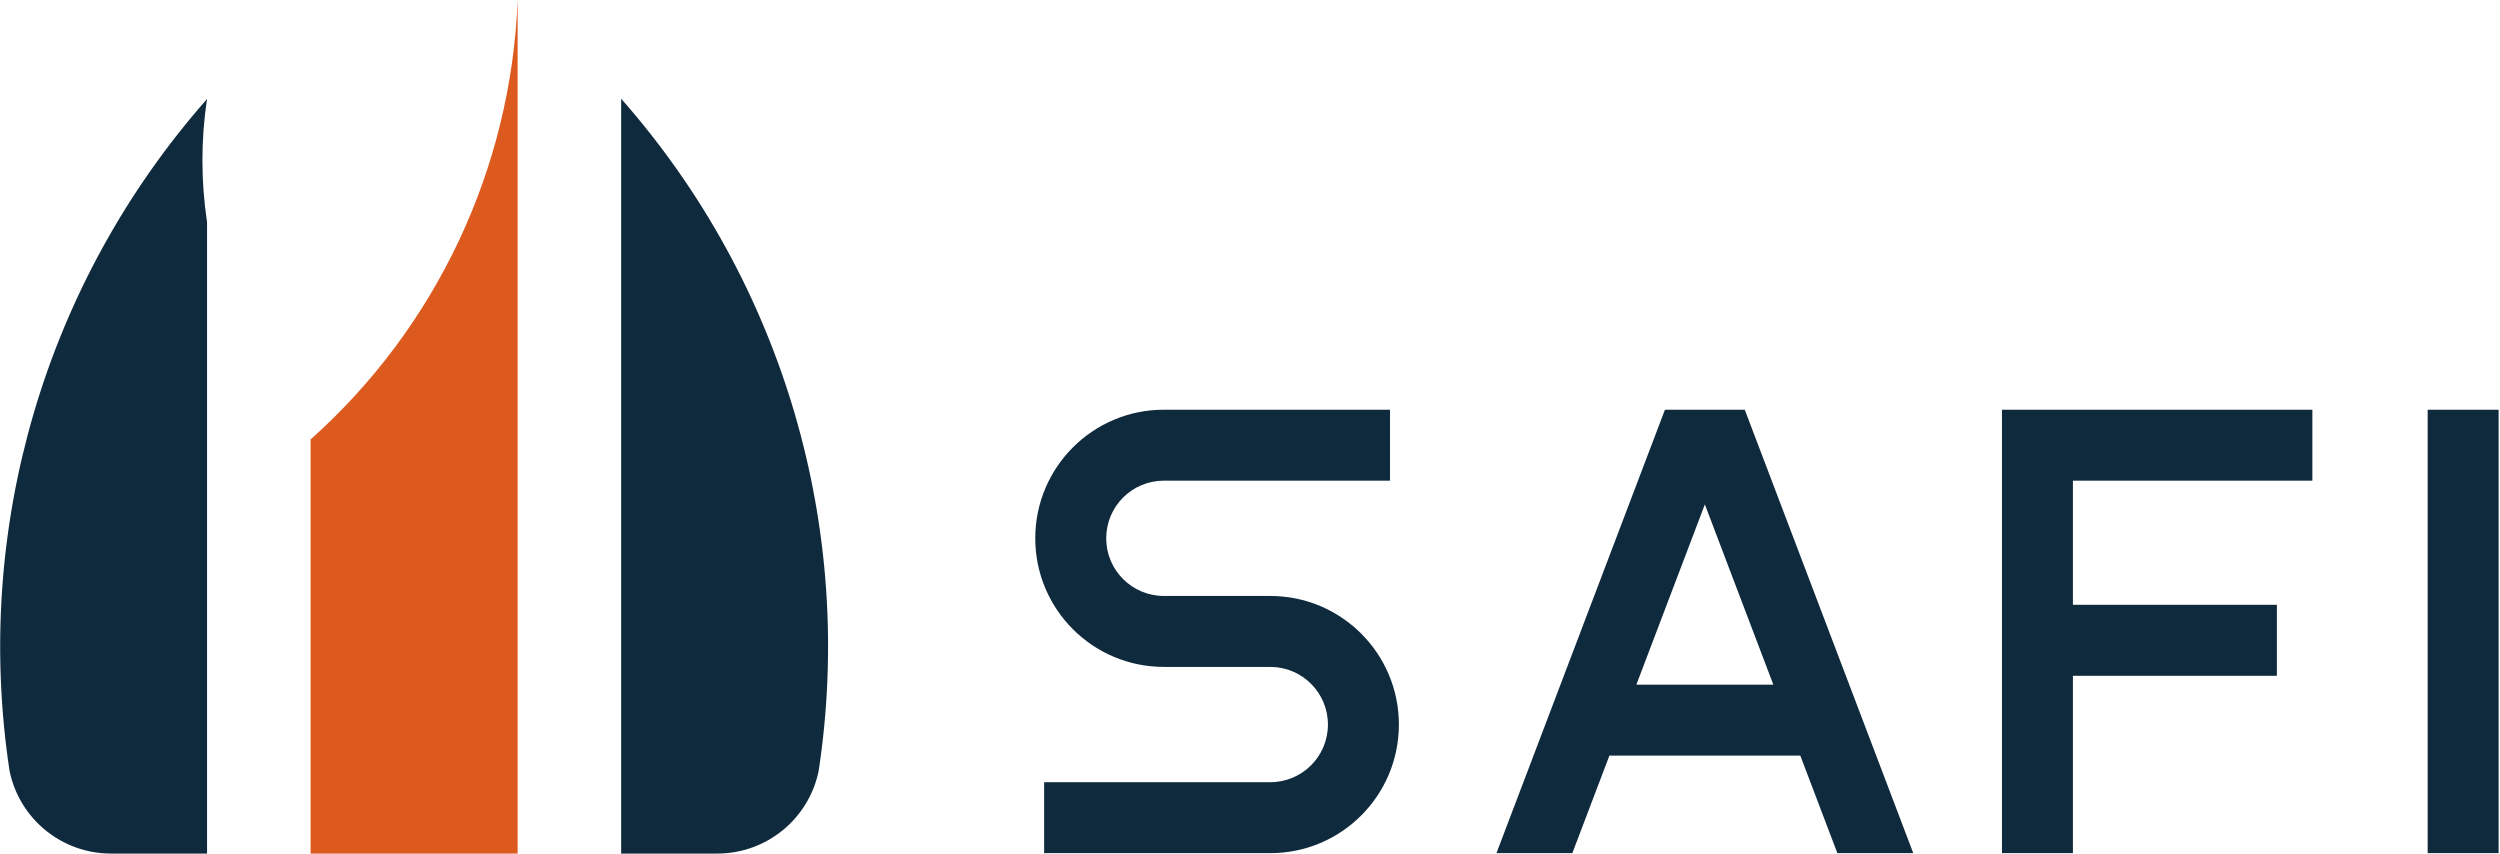
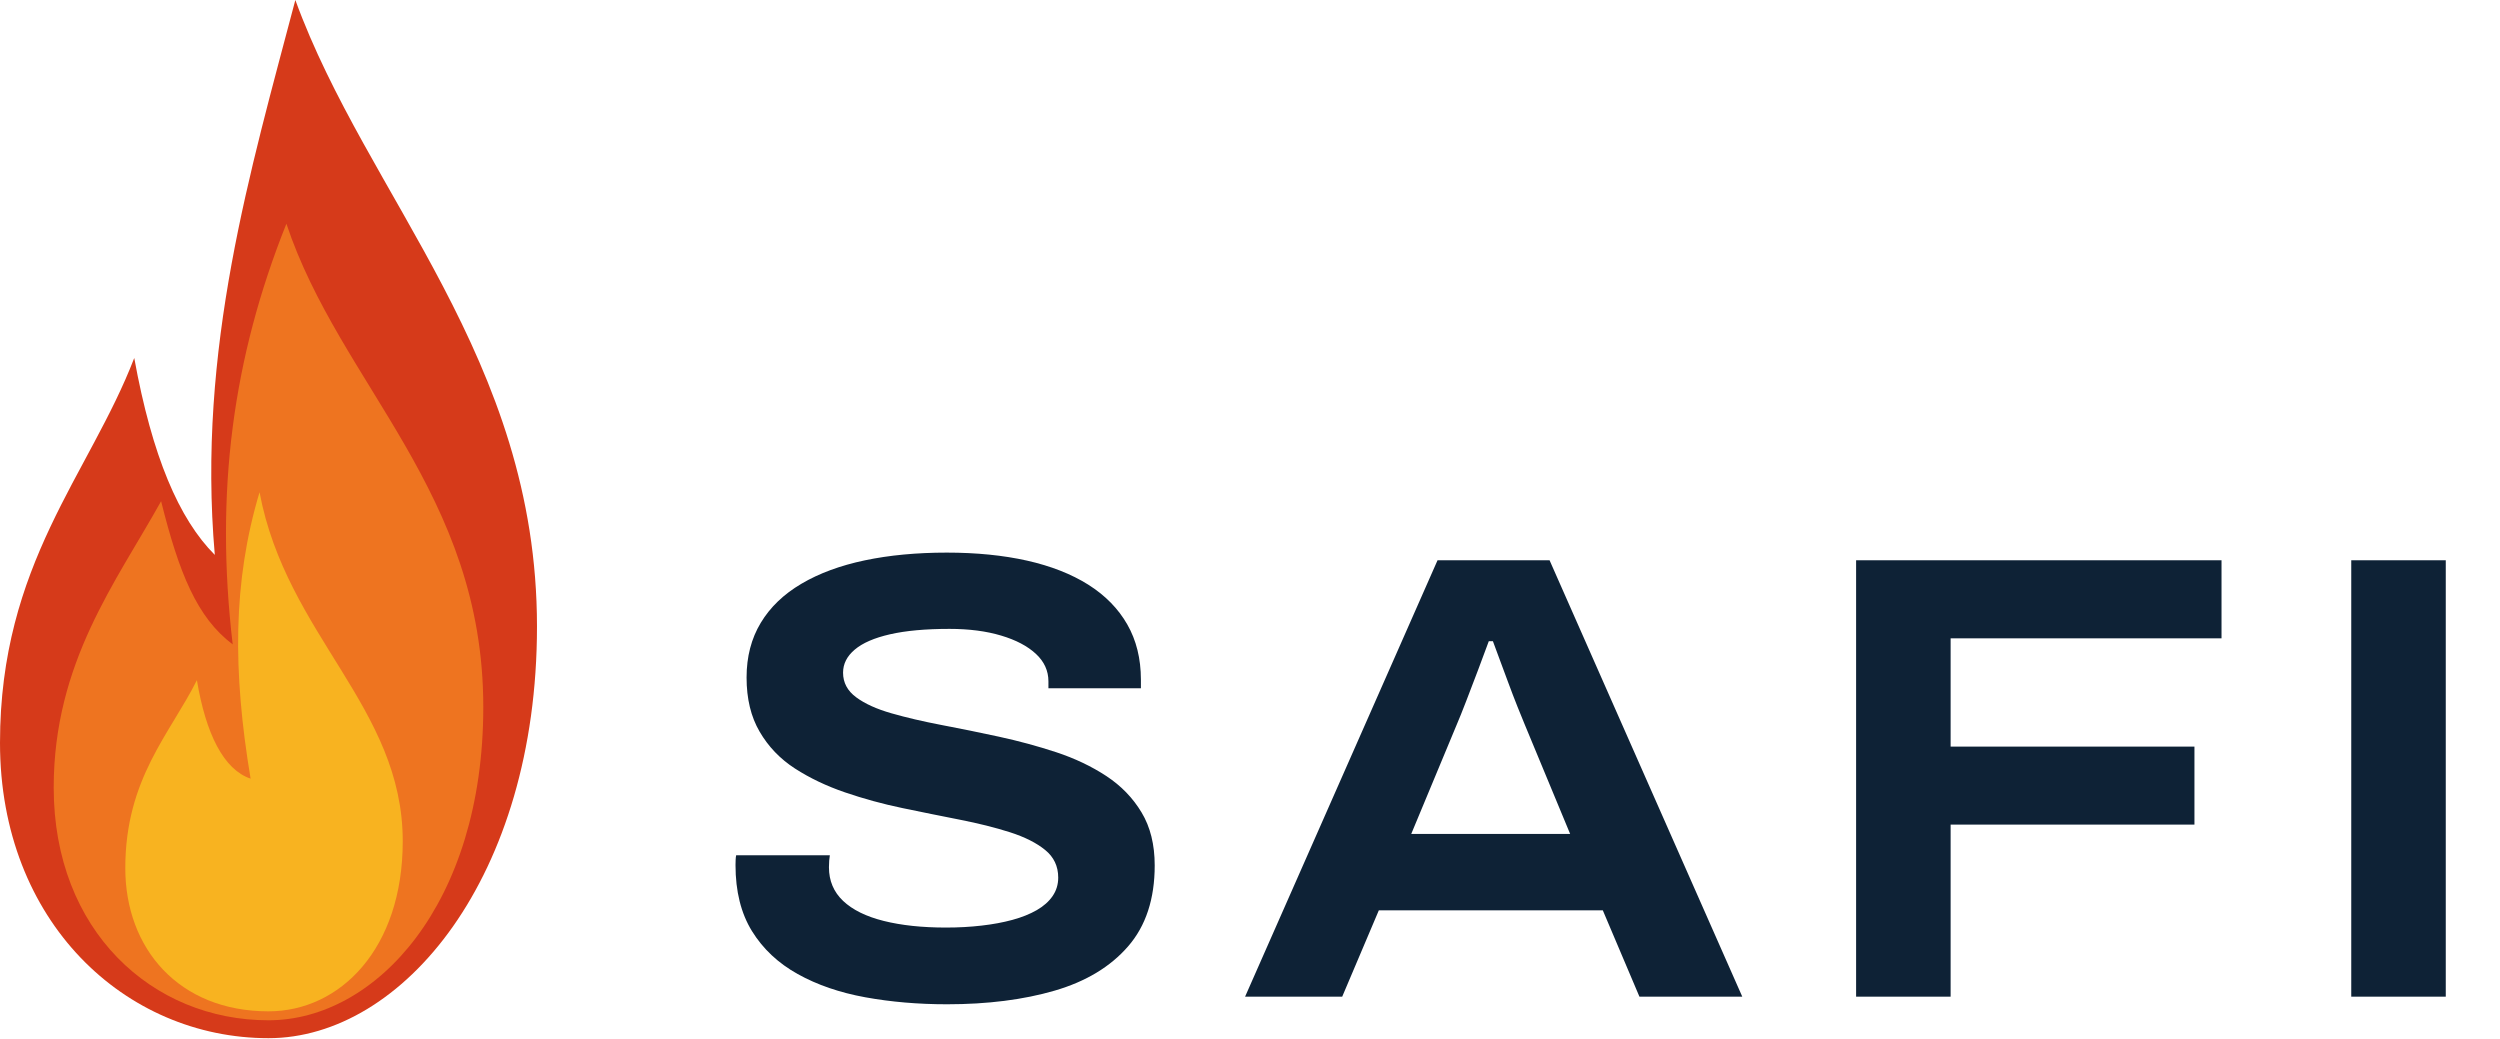
- <svg xmlns="http://www.w3.org/2000/svg" viewBox="12 9.06 289.781 98.94" role="img" aria-label="SAFI">
+ <svg xmlns="http://www.w3.org/2000/svg" viewBox="20 2 558.67 232" role="img" aria-label="SAFI">
  <g>
-     <path fill="#0F2A3D" d="M13.11 98.431 A12 12 0 0 0 24.862 108 L36 108 L36 34.805 A48 48 0 0 1 35.995 20.538 A96 96 0 0 0 13.11 98.431Z M106.89 98.431 A96 96 0 0 0 84 20.502 L84 108 L95.138 108 A12 12 0 0 0 106.89 98.431Z" />
-     <path fill="#DD5A1E" d="M72 9.06 A96 96 0 0 0 72 9.06 A72 72 0 0 1 48 60 L48 108 L72 108 L72 9.06Z" />
+     <path fill="#D63A1A" d="M86 2C102 46 140 82 140 142C140 198 110 234 80 234C48 234 20 208 20 168C20 128 40 108 50 82C54 104 60 118 68 126C64 80 76 40 86 2Z" />
+     <path fill="#EE7420" d="M84 52C96 88 128 112 128 160C128 204 104 230 80 230C54 230 32 210 32 178C32 150 46 132 56 114C60 130 64 140 72 146C68 112 72 82 84 52Z" />
+     <path fill="#F8B320" d="M78 112C84 144 110 160 110 190C110 214 96 228 80 228C60 228 48 214 48 196C48 176 58 166 64 154C66 166 70 174 76 176C72 152 72 132 78 112Z" />
  </g>
-   <path fill="#0F2A3D" transform="translate(132 56.551) scale(0.514)" d="M29 58 L53 58 A13 13 0 1 1 53 84 L2 84 L2 100 L53 100 A29 29 0 1 0 53 42 L29 42 A13 13 0 1 1 29 16 L80 16 L80 0 L29 0 A29 29 0 1 0 29 58Z M172.524 78 L180.884 100 L198 100 L160 0 L142 0 L104 100 L121.116 100 L129.476 78 L172.524 78Z M135.556 62 L151 21.359 L166.444 62 L135.556 62Z M234 0 L218 0 L218 100 L234 100 L234 60 L280 60 L280 44 L234 44 L234 16 L288 16 L288 0 L234 0Z M314 100 L330 100 L330 0 L314 0 L314 100Z" />
+   <path fill="#0E2236" transform="translate(177.12 127.28) scale(0.14204)" d="M383.8 698Q315.6 698 255.2 687Q194.7 676 148.8 650.4Q102.9 624.9 76.9 582.9Q51 540.9 51 479Q51 475.1 51.2 470.7Q51.4 466.2 52 463.6H199.4Q198.9 466.6 198.4 471.9Q198 477.3 198 482.5Q198 514.3 220.3 535.4Q242.6 556.5 284.3 566.9Q325.9 577.3 382 577.3Q411.7 577.3 438.2 574.2Q464.7 571.2 486.7 565.2Q508.7 559.2 524.9 549.9Q541.2 540.5 549.9 527.7Q558.7 514.9 558.7 498.7Q558.7 471.9 538.1 455.2Q517.6 438.5 482.6 427.3Q447.7 416.2 403.9 407.6Q360.1 399 313.5 389.3Q267 379.6 223.2 364.6Q179.4 349.6 144.4 327Q109.5 304.4 89 269.2Q68.4 234.1 68.4 183.9Q68.4 134.9 90.7 97.9Q112.9 61 154.7 36.4Q196.4 11.8 254.3 -0.4Q312.2 -12.6 383.4 -12.6Q453.2 -12.6 509.6 0Q566 12.7 606.1 37.9Q646.1 63.2 667.4 100.5Q688.7 137.8 688.8 187.1V200.8H543.3V190Q543.3 165 523.6 146.7Q503.8 128.3 468.8 117.9Q433.7 107.4 387.6 107.4Q331.3 107.4 294.1 115.9Q257 124.4 238.6 140Q220.2 155.5 220.2 176.3Q220.2 199.8 240.8 215Q261.3 230.2 296.3 240.2Q331.2 250.2 375 258.6Q418.8 266.9 465.4 277Q511.9 287.1 555.7 301.5Q599.5 316 634.5 339Q669.4 362 689.9 396.3Q710.5 430.5 710.5 479.6Q710.5 558.6 668.7 606.8Q626.9 655 553.2 676.5Q479.5 698 383.8 698ZM852.7 686 1155.5 -0.6H1331.7L1634.9 686H1473.1L1415.5 550.2H1063.1L1005.5 686ZM1114.1 430H1364.1L1292.8 258.2Q1288.4 247.8 1281.2 229.7Q1274 211.6 1266.5 191.3Q1259 171.1 1252.4 153.3Q1245.8 135.5 1242.6 126.8H1236.1Q1228.9 146.5 1219.2 172.2Q1209.5 197.9 1200.4 221.4Q1191.4 244.8 1185.4 258.7ZM1814 686V-0.6H2388.9V122.3H1962.7V292.6H2346.3V415.3H1962.7V686ZM2593 686V-0.6H2741.7V686Z" />
</svg>
